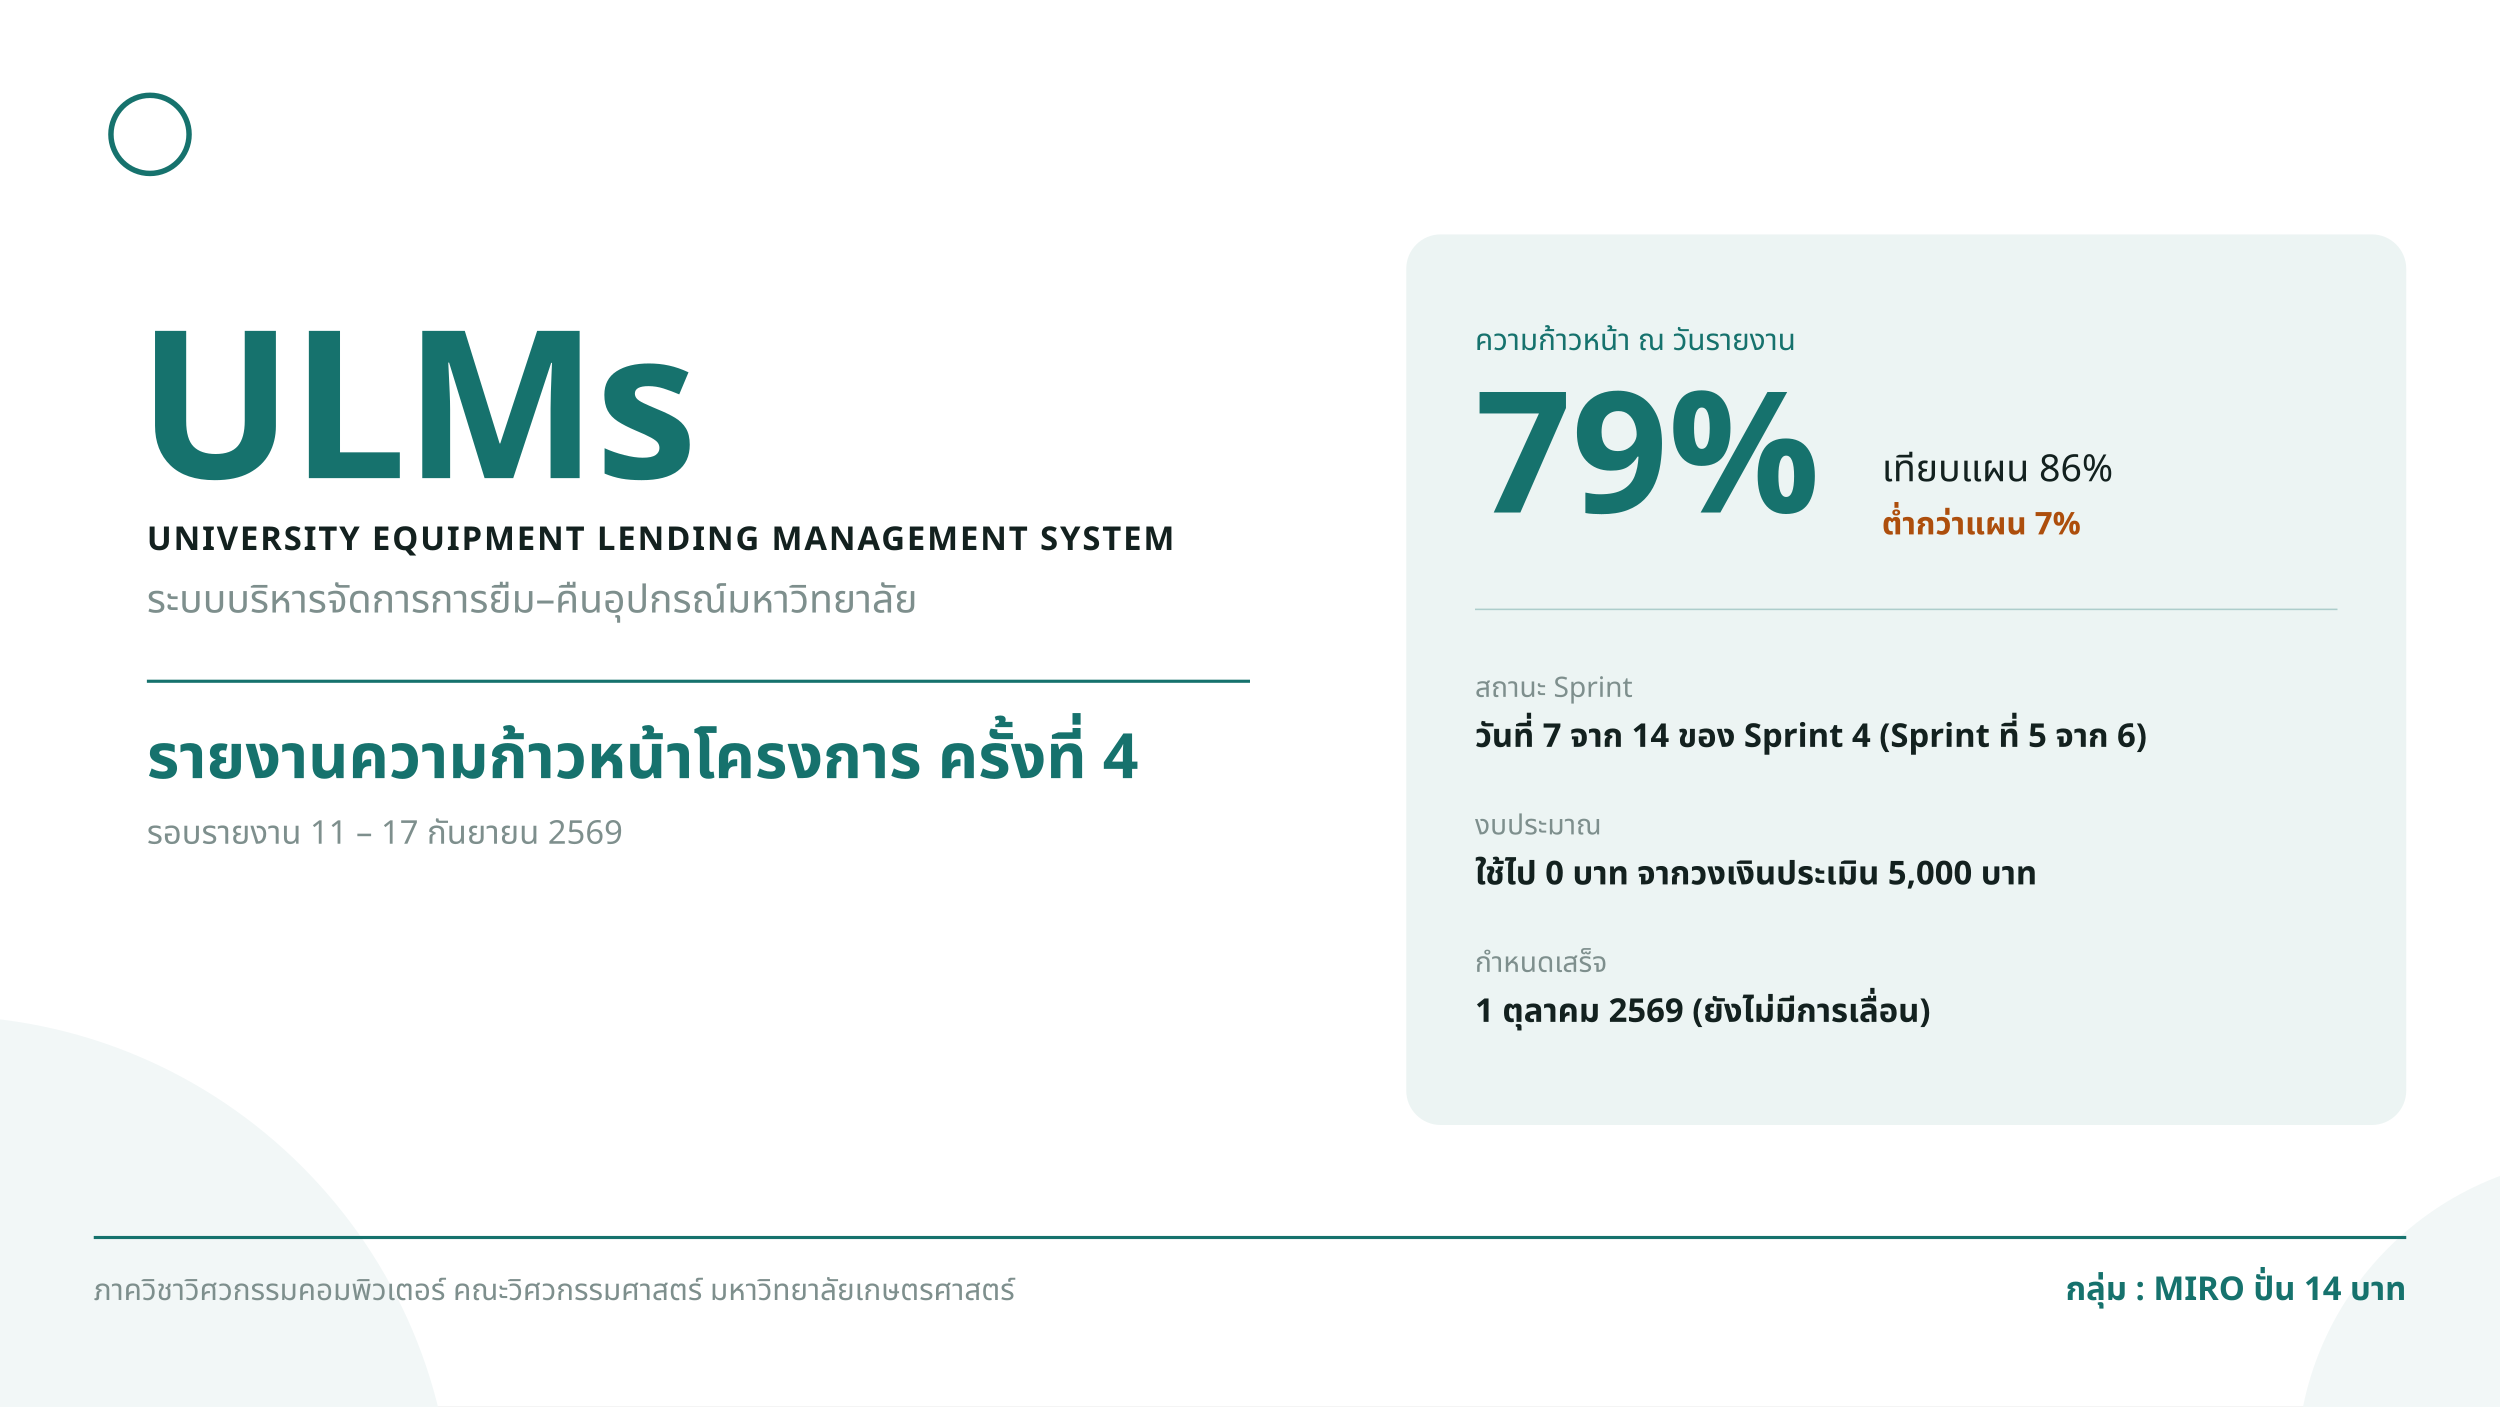
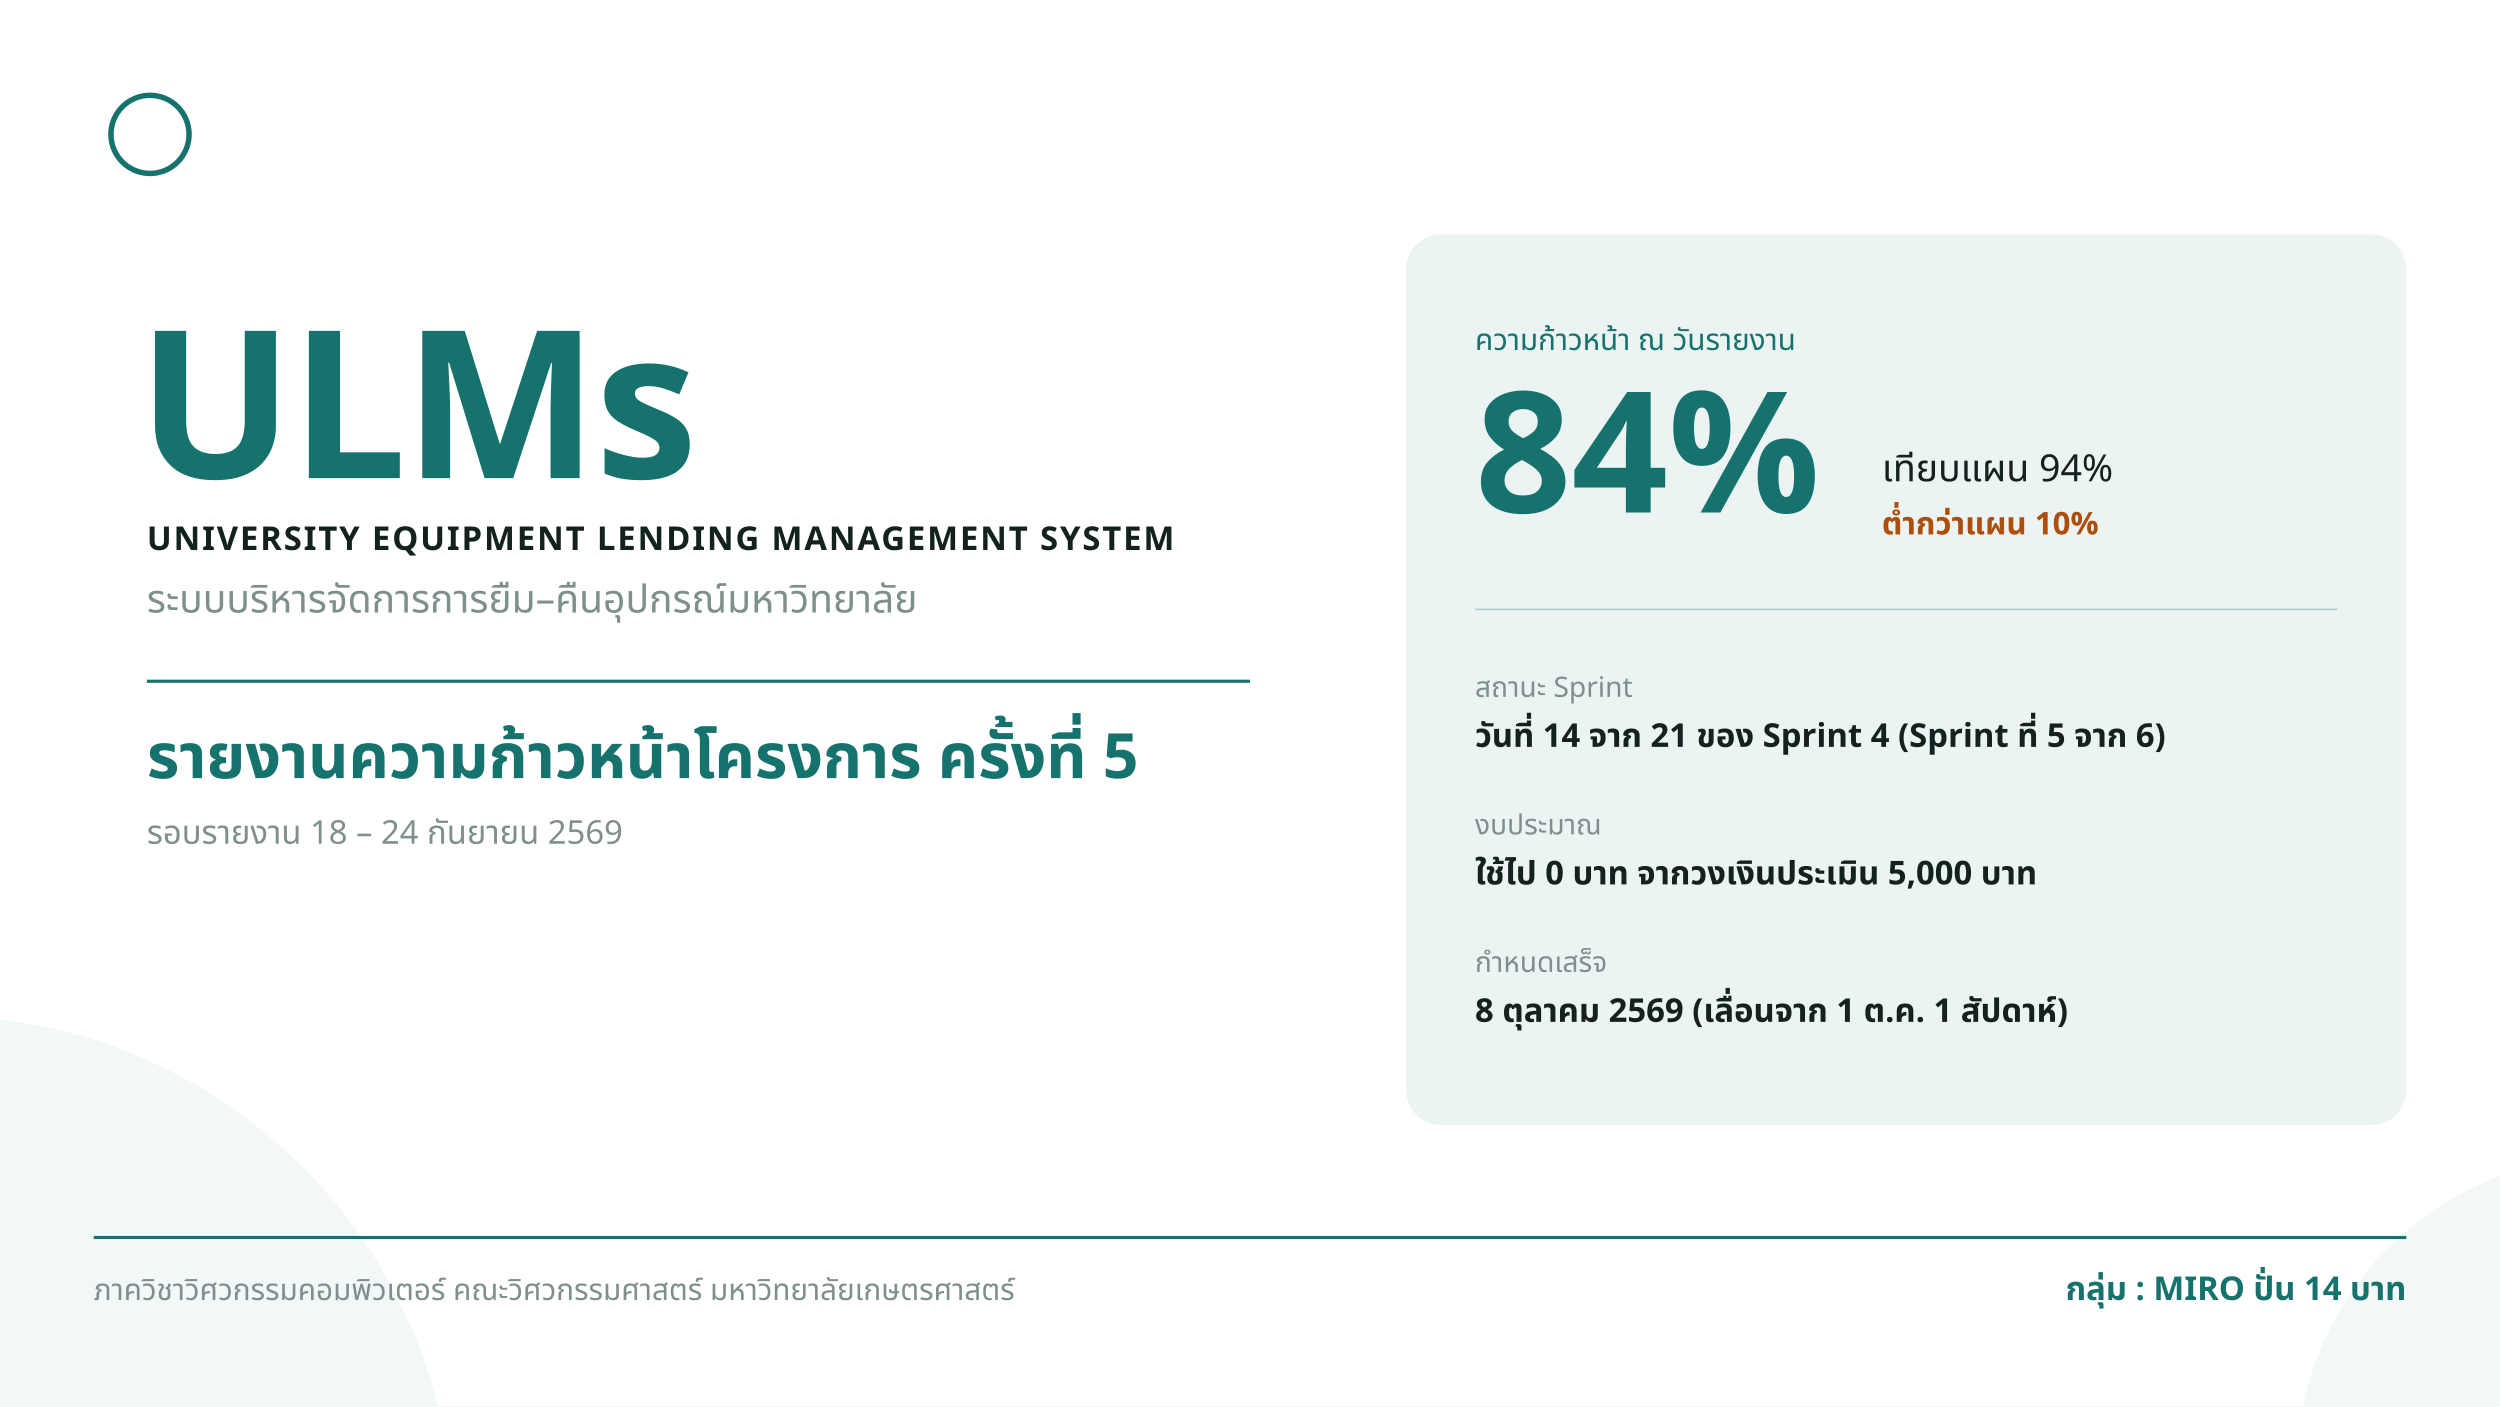
<svg xmlns="http://www.w3.org/2000/svg" width="1600" height="900" viewBox="0 0 1600 900">
  <rect width="1600" height="900" fill="#FFFFFF" />
  <circle cx="-40" cy="980" r="330" fill="#F2F7F7" />
  <circle cx="1670" cy="940" r="200" fill="#F2F7F7" />
  <circle cx="96" cy="86" r="25" fill="none" stroke="#16726D" stroke-width="3.5" />
  <text x="88.0" y="306.0" font-family="Laksaman, Noto Sans Thai, sans-serif" font-size="132" fill="#16726D" font-weight="700" letter-spacing="-2">ULMs</text>
  <text x="94.0" y="352.0" font-family="Laksaman, Noto Sans Thai, sans-serif" font-size="21" fill="#13211F" font-weight="700" letter-spacing="1.2">UNIVERSITY EQUIPMENT LENDING MANAGEMENT SYSTEM</text>
  <text x="94.0" y="392.0" font-family="Laksaman, Noto Sans Thai, sans-serif" font-size="25" fill="#7E8F8D">ระบบบริหารจัดการการยืม–คืนอุปกรณ์มหาวิทยาลัย</text>
  <line x1="94" y1="436" x2="800" y2="436" stroke="#16726D" stroke-width="2" />
-   <text x="94.0" y="498.0" font-family="Laksaman, Noto Sans Thai, sans-serif" font-size="40" fill="#16726D" font-weight="700">รายงานความก้าวหน้าโครงการ ครั้งที่ 4</text>
-   <text x="94.0" y="540.0" font-family="Laksaman, Noto Sans Thai, sans-serif" font-size="21" fill="#7E8F8D">รอบรายงาน 11 – 17 กันยายน 2569</text>
+   <text x="94.0" y="498.0" font-family="Laksaman, Noto Sans Thai, sans-serif" font-size="40" fill="#16726D" font-weight="700">รายงานความก้าวหน้าโครงการ ครั้งที่ 5</text>
+   <text x="94.0" y="540.0" font-family="Laksaman, Noto Sans Thai, sans-serif" font-size="21" fill="#7E8F8D">รอบรายงาน 18 – 24 กันยายน 2569</text>
  <rect x="900.0" y="150.0" width="640.0" height="570.0" fill="#ECF4F3" rx="22" />
  <text x="944.0" y="224.0" font-family="Laksaman, Noto Sans Thai, sans-serif" font-size="19" fill="#16726D">ความก้าวหน้า ณ วันรายงาน</text>
-   <text x="944.0" y="328.0" font-family="Laksaman, Noto Sans Thai, sans-serif" font-size="108" fill="#16726D" font-weight="700">79%</text>
-   <text x="1204.4" y="308.0" font-family="Laksaman, Noto Sans Thai, sans-serif" font-size="24" fill="#13211F">เทียบแผน 86%</text>
-   <text x="1204.4" y="342.0" font-family="Laksaman, Noto Sans Thai, sans-serif" font-size="20" fill="#AD4E0C" font-weight="700">ต่ำกว่าแผน 7%</text>
+   <text x="944.0" y="328.0" font-family="Laksaman, Noto Sans Thai, sans-serif" font-size="108" fill="#16726D" font-weight="700">84%</text>
+   <text x="1204.4" y="308.0" font-family="Laksaman, Noto Sans Thai, sans-serif" font-size="24" fill="#13211F">เทียบแผน 94%</text>
+   <text x="1204.4" y="342.0" font-family="Laksaman, Noto Sans Thai, sans-serif" font-size="20" fill="#AD4E0C" font-weight="700">ต่ำกว่าแผน 10%</text>
  <line x1="944" y1="390" x2="1496" y2="390" stroke="#16726D" stroke-width="1" opacity="0.3" />
  <text x="944.0" y="446.0" font-family="Laksaman, Noto Sans Thai, sans-serif" font-size="18" fill="#7E8F8D">สถานะ Sprint</text>
-   <text x="944.0" y="478.0" font-family="Laksaman, Noto Sans Thai, sans-serif" font-size="21" fill="#13211F" font-weight="700">วันที่ 7 จาก 14 ของ Sprint 4 (Sprint ที่ 5 จาก 6)</text>
+   <text x="944.0" y="478.0" font-family="Laksaman, Noto Sans Thai, sans-serif" font-size="21" fill="#13211F" font-weight="700">วันที่ 14 จาก 21 ของ Sprint 4 (Sprint ที่ 5 จาก 6)</text>
  <text x="944.0" y="534.0" font-family="Laksaman, Noto Sans Thai, sans-serif" font-size="18" fill="#7E8F8D">งบประมาณ</text>
  <text x="944.0" y="566.0" font-family="Laksaman, Noto Sans Thai, sans-serif" font-size="21" fill="#13211F" font-weight="700">ใช้ไป 0 บาท จากวงเงินประเมิน 5,000 บาท</text>
  <text x="944.0" y="622.0" font-family="Laksaman, Noto Sans Thai, sans-serif" font-size="18" fill="#7E8F8D">กำหนดเสร็จ</text>
-   <text x="944.0" y="654.0" font-family="Laksaman, Noto Sans Thai, sans-serif" font-size="21" fill="#13211F" font-weight="700">1 ตุลาคม 2569 (ยังไม่มีการเลื่อน)</text>
+   <text x="944.0" y="654.0" font-family="Laksaman, Noto Sans Thai, sans-serif" font-size="21" fill="#13211F" font-weight="700">8 ตุลาคม 2569 (เลื่อนจาก 1 ต.ค. 1 สัปดาห์)</text>
  <line x1="60" y1="792" x2="1540" y2="792" stroke="#16726D" stroke-width="2" />
  <text x="60.0" y="832.0" font-family="Laksaman, Noto Sans Thai, sans-serif" font-size="19" fill="#7E8F8D">ภาควิชาวิศวกรรมคอมพิวเตอร์ คณะวิศวกรรมศาสตร์ มหาวิทยาลัยเกษตรศาสตร์</text>
  <text x="1540.0" y="832.0" font-family="Laksaman, Noto Sans Thai, sans-serif" font-size="21" fill="#16726D" font-weight="700" text-anchor="end">กลุ่ม : MIRO ปั่น 14 บาท</text>
</svg>
